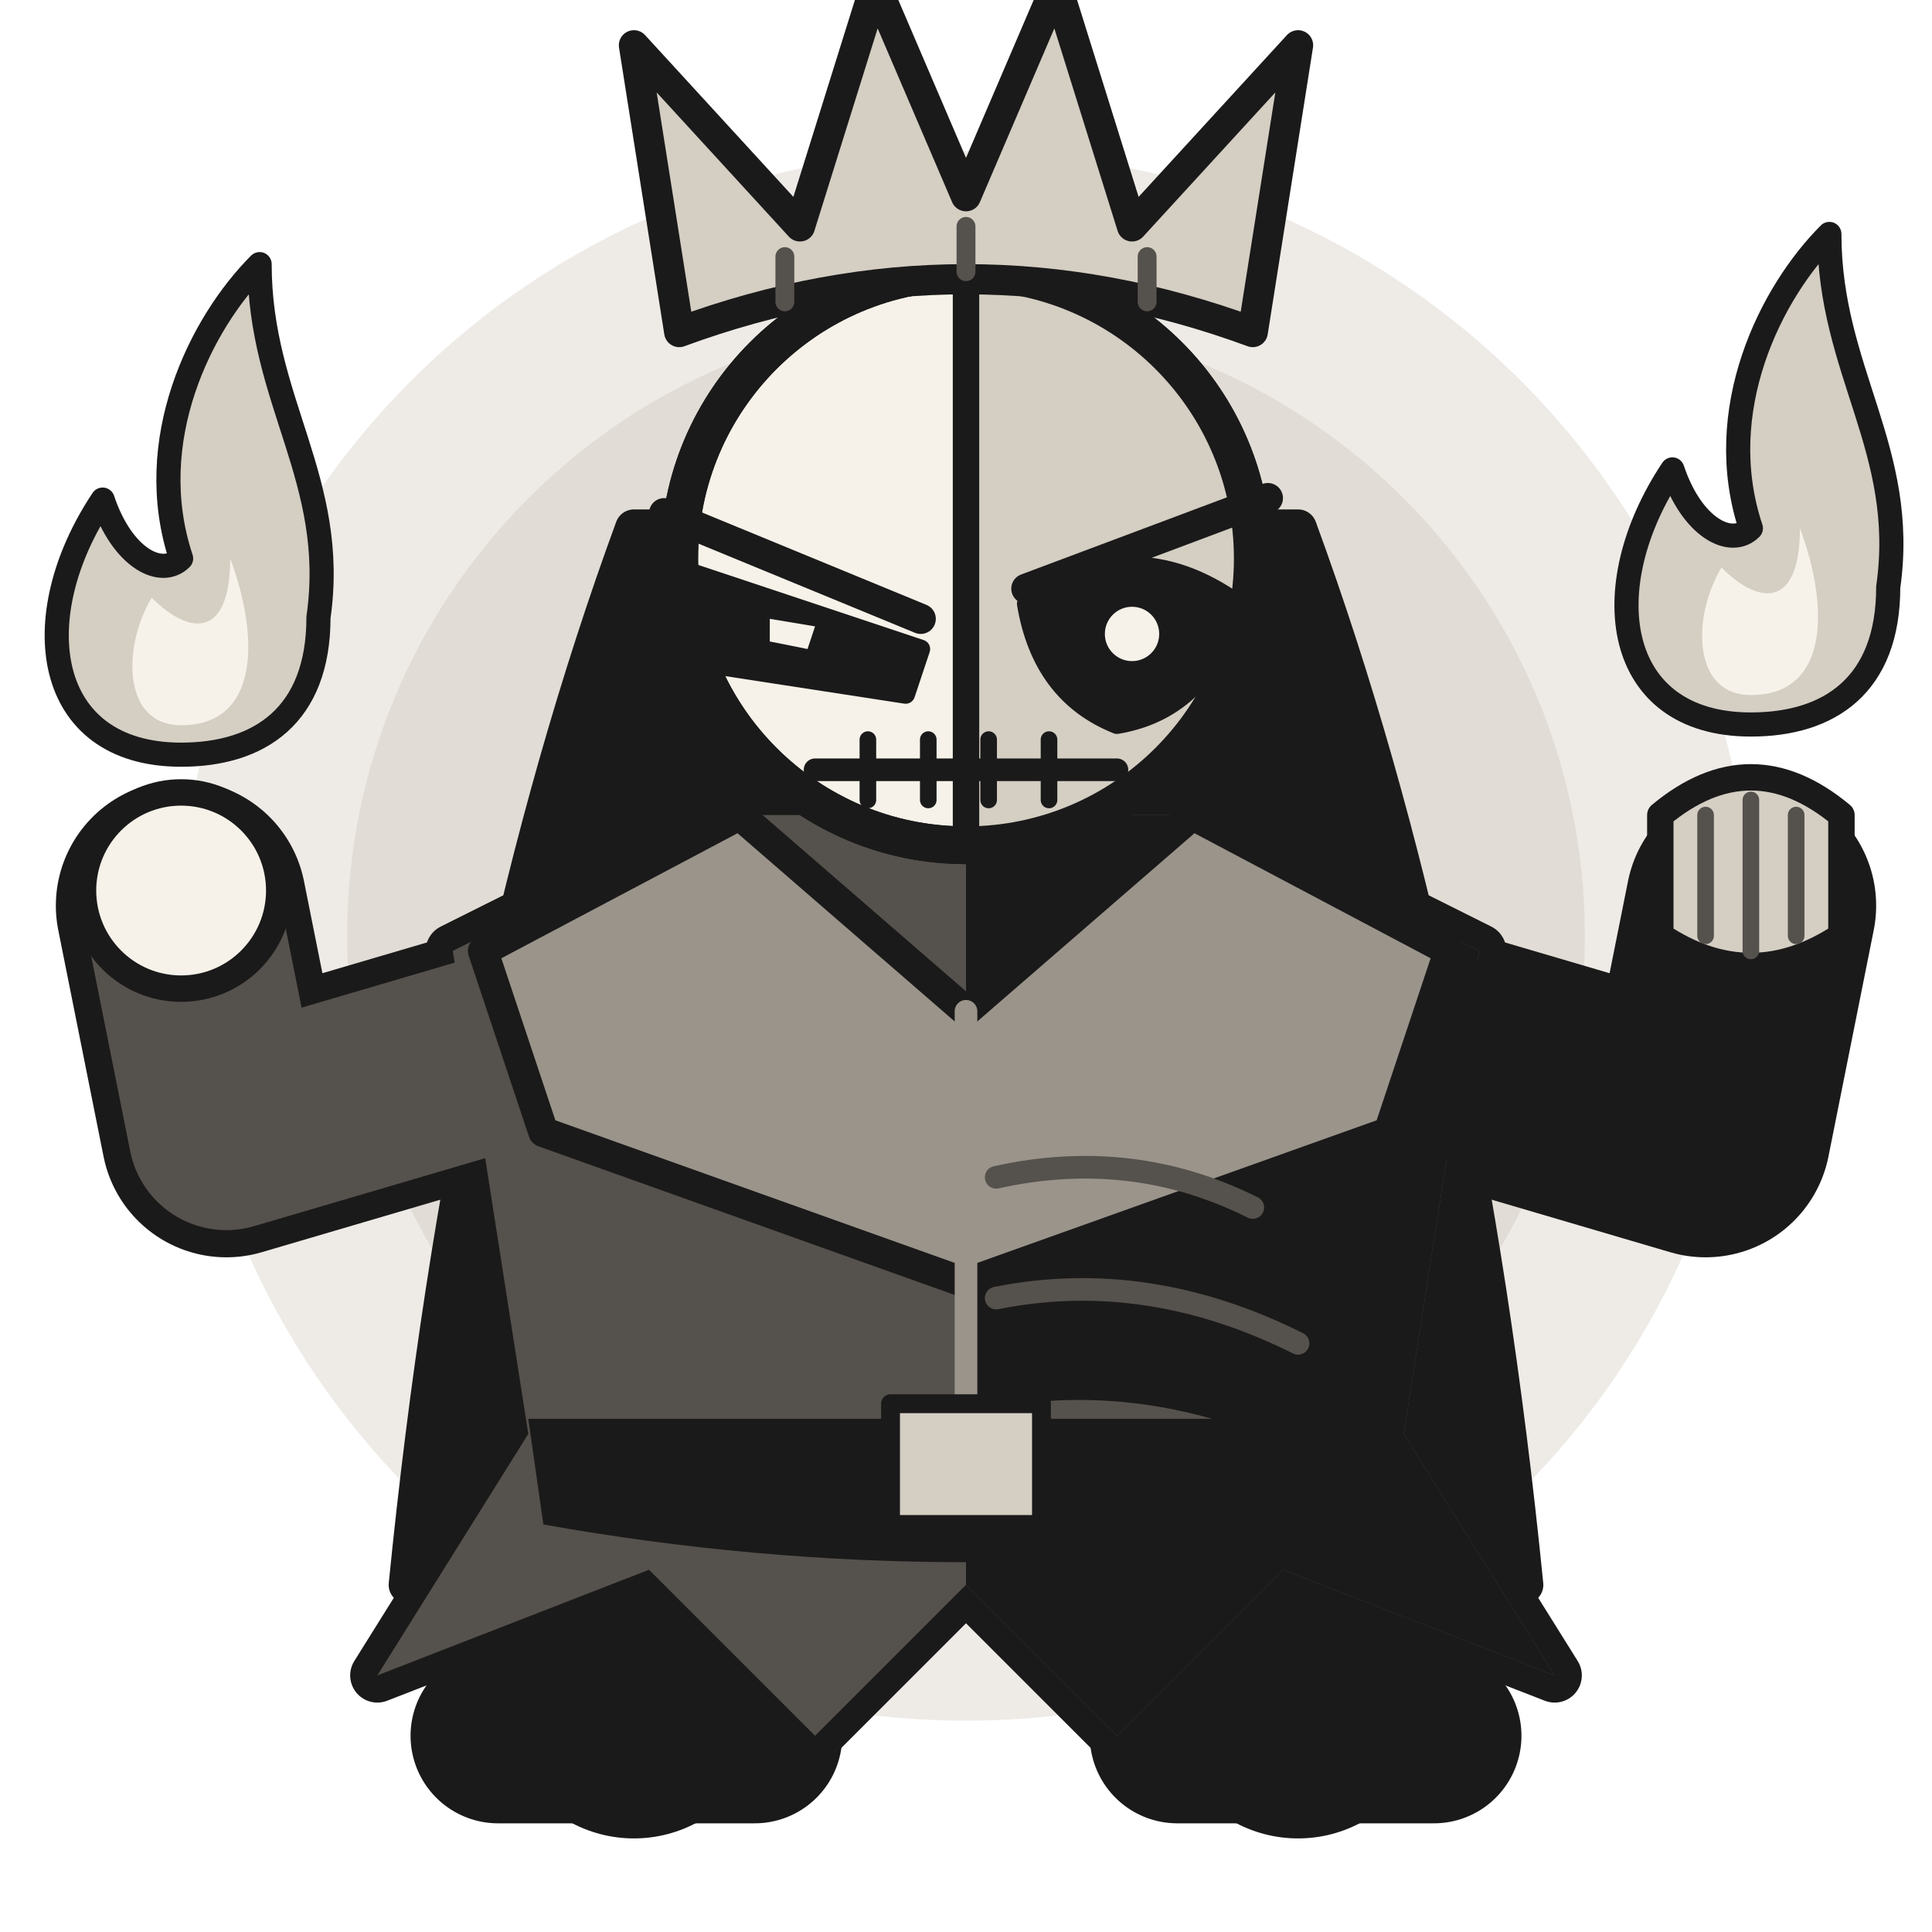
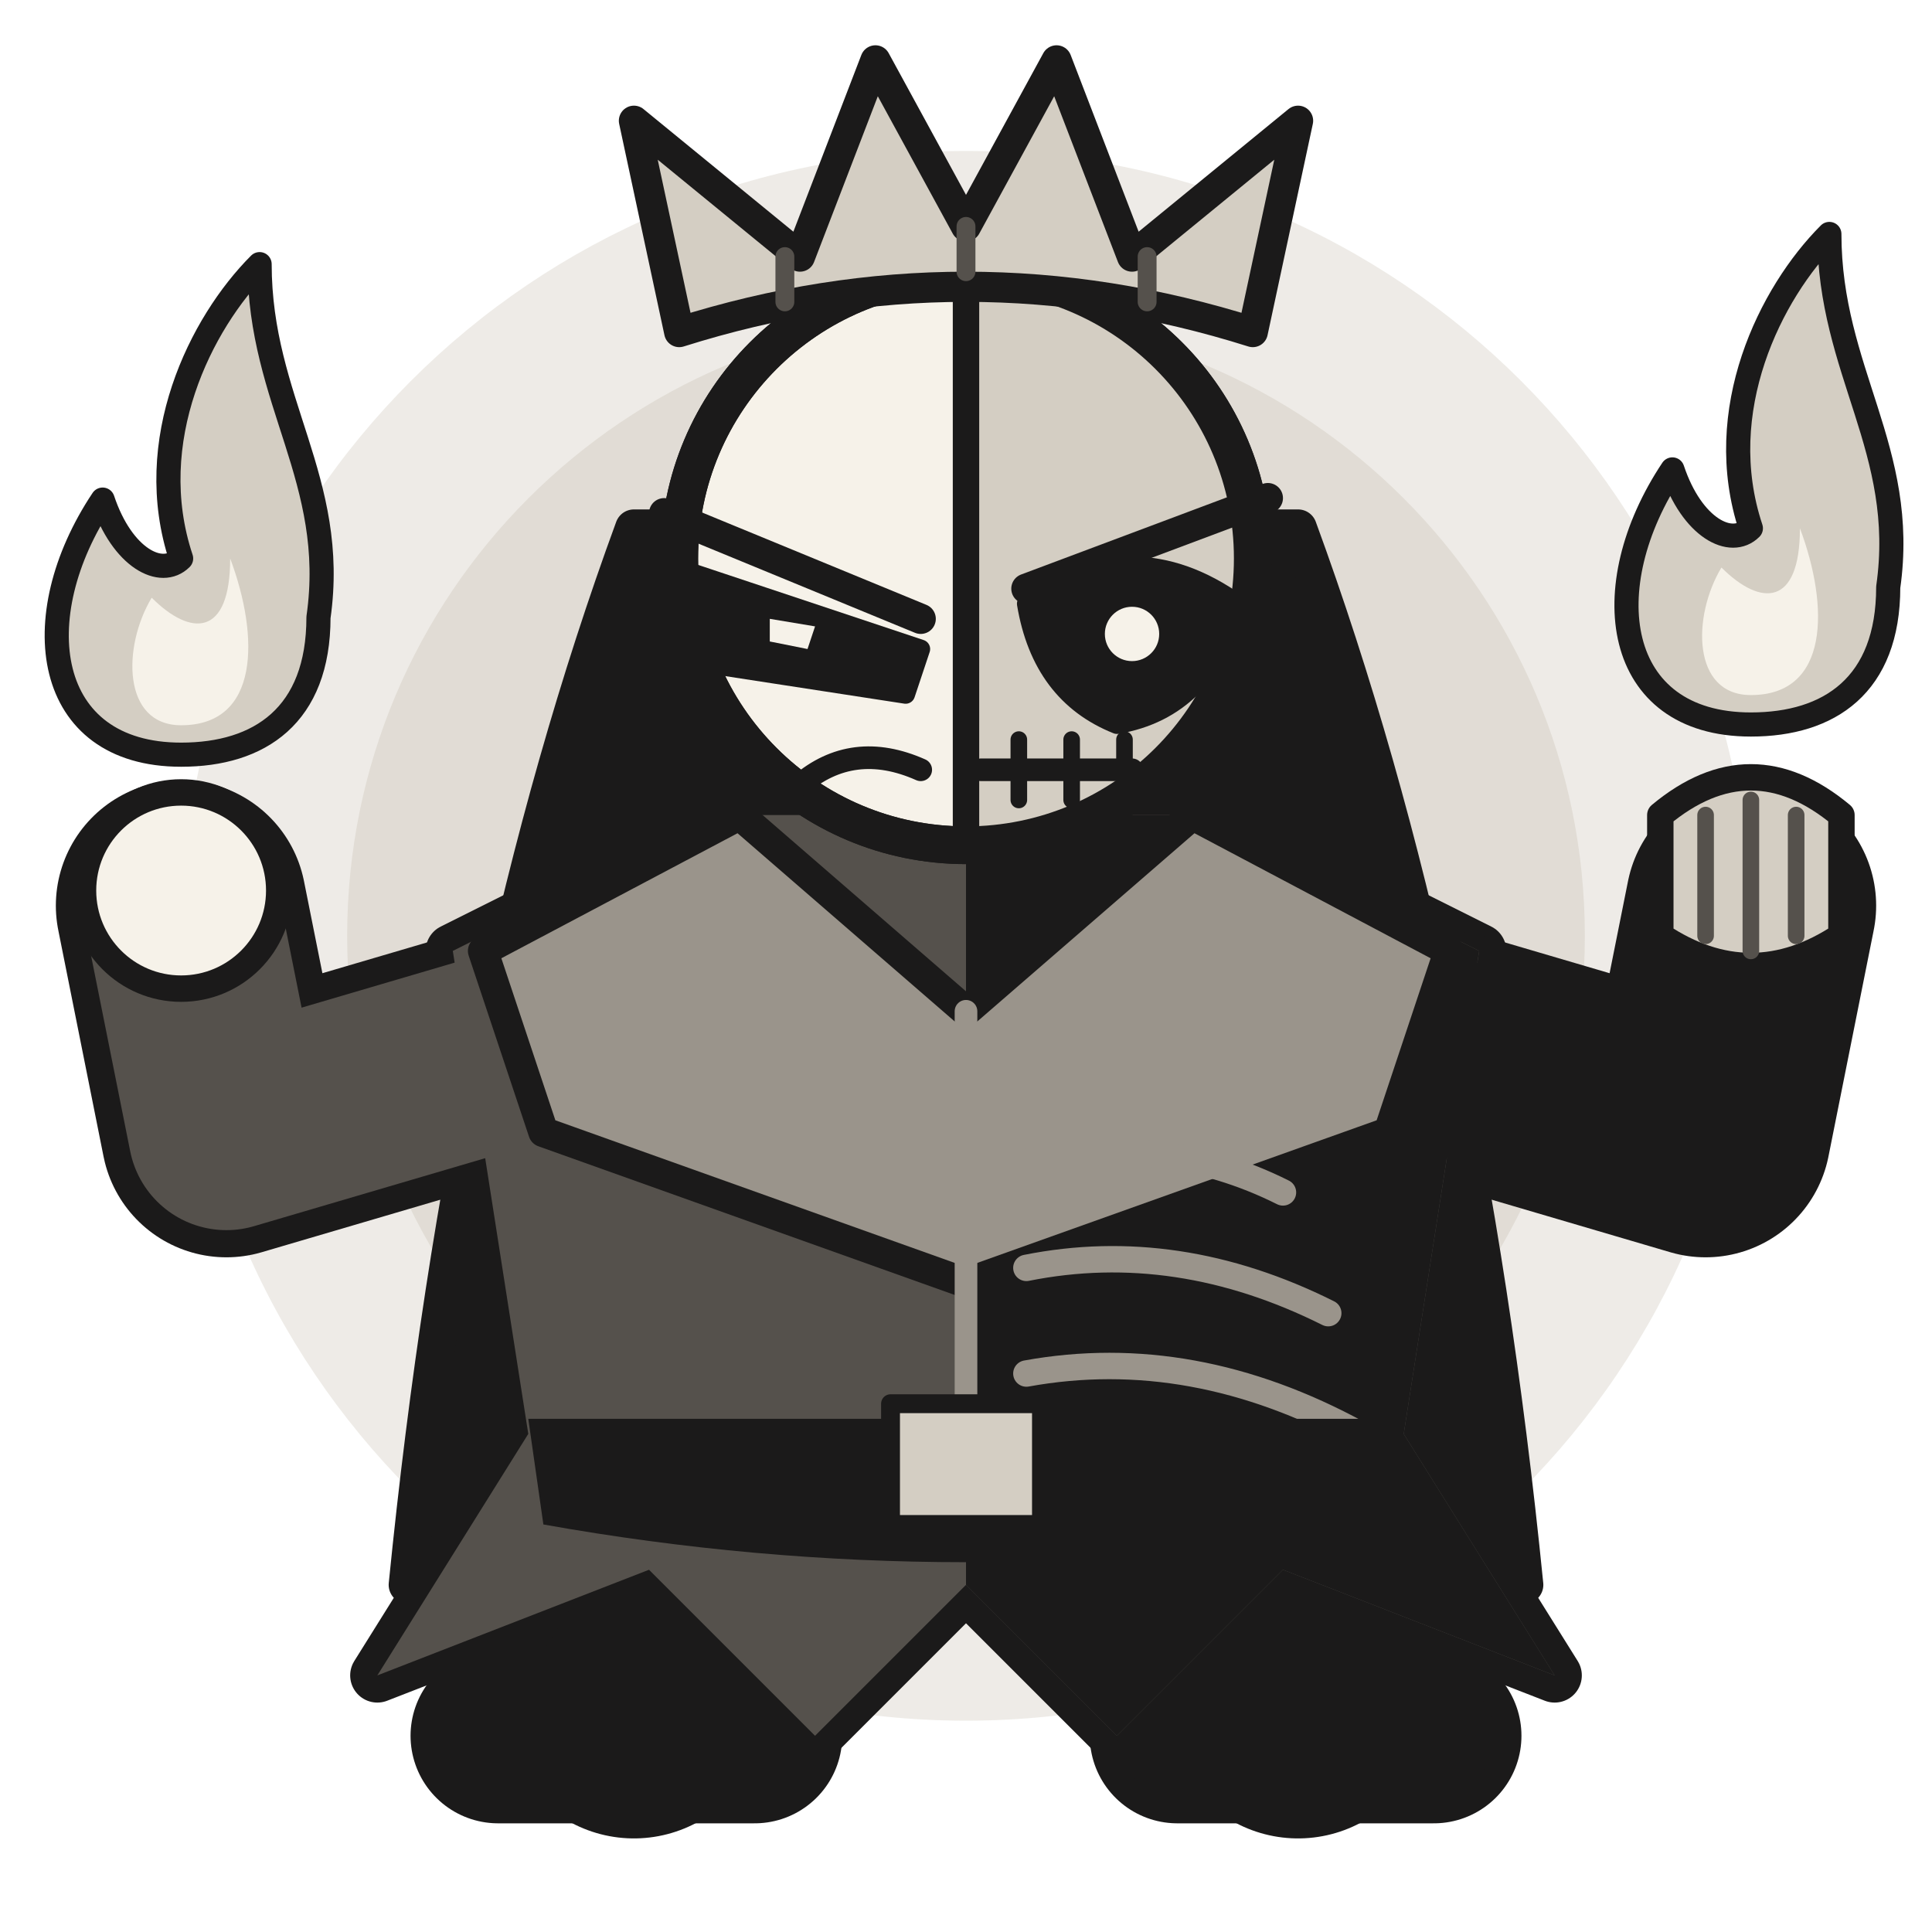
<svg xmlns="http://www.w3.org/2000/svg" viewBox="0 0 256 256">
  <circle cx="128" cy="124" r="104" fill="#d4cec3" opacity="0.4" />
  <circle cx="128" cy="124" r="82" fill="#d4cec3" opacity="0.5" />
  <path d="M84 70 Q62 130 54 210 L202 210 Q194 130 172 70Z" fill="#1b1a1a" stroke="#1b1a1a" stroke-width="5" stroke-linejoin="round" stroke-linecap="round" />
  <path d="M98 204 L84 226" fill="none" stroke="#1b1a1a" stroke-width="35.2" stroke-linecap="round" stroke-linejoin="round" />
  <path d="M158 204 L172 226" fill="none" stroke="#1b1a1a" stroke-width="35.2" stroke-linecap="round" stroke-linejoin="round" />
  <path d="M66 230 L100 230" fill="none" stroke="#1b1a1a" stroke-width="23.2" stroke-linecap="round" stroke-linejoin="round" />
  <path d="M156 230 L190 230" fill="none" stroke="#1b1a1a" stroke-width="23.2" stroke-linecap="round" stroke-linejoin="round" />
  <path d="M96 108 L160 108 L196 126 L186 190 L206 222 L170 208 L148 230 L128 210 L108 230 L86 208 L50 222 L70 190 L60 126Z" fill="#1b1a1a" stroke="#1b1a1a" stroke-width="7.2" stroke-linejoin="round" />
  <path d="M64 140 L30 150 L24 120" fill="none" stroke="#1b1a1a" stroke-width="33.2" stroke-linecap="round" stroke-linejoin="round" />
  <path d="M192 140 L226 150 L232 120" fill="none" stroke="#1b1a1a" stroke-width="33.2" stroke-linecap="round" stroke-linejoin="round" />
  <path d="M98 204 L84 226" fill="none" stroke="#1b1a1a" stroke-width="28" stroke-linecap="round" stroke-linejoin="round" />
  <path d="M158 204 L172 226" fill="none" stroke="#1b1a1a" stroke-width="28" stroke-linecap="round" stroke-linejoin="round" />
  <path d="M66 230 L100 230" fill="none" stroke="#1b1a1a" stroke-width="16" stroke-linecap="round" stroke-linejoin="round" />
  <path d="M156 230 L190 230" fill="none" stroke="#1b1a1a" stroke-width="16" stroke-linecap="round" stroke-linejoin="round" />
  <path d="M96 108 L160 108 L196 126 L186 190 L206 222 L170 208 L148 230 L128 210 L108 230 L86 208 L50 222 L70 190 L60 126Z" fill="#55514c" />
  <path d="M64 140 L30 150 L24 120" fill="none" stroke="#55514c" stroke-width="26" stroke-linecap="round" stroke-linejoin="round" />
  <path d="M192 140 L226 150 L232 120" fill="none" stroke="#1b1a1a" stroke-width="26" stroke-linecap="round" stroke-linejoin="round" />
  <path d="M128 108 L160 108 L196 126 L186 190 L206 222 L170 208 L148 230 L128 210Z" fill="#1b1a1a" />
  <ellipse cx="24" cy="118" rx="13" ry="13" fill="#f6f2e9" stroke="#1b1a1a" stroke-width="3.5" />
  <path d="M220 108 Q232 98 244 108 L244 124 Q232 132 220 124Z" fill="#d4cec3" stroke="#1b1a1a" stroke-width="3.5" stroke-linejoin="round" stroke-linecap="round" />
  <path d="M226 108 L226 124M232 106 L232 126M238 108 L238 124" fill="none" stroke="#55514c" stroke-width="2.2" stroke-linecap="round" stroke-linejoin="round" />
  <path d="M0 0 C-14 0 -16 -14 -8 -26 C-6 -20 -2 -18 0 -20 C-4 -32 2 -44 8 -50 C8 -36 16 -28 14 -14 C14 -4 8 0 0 0Z" transform="translate(24 100) scale(1.3)" fill="#d4cec3" stroke="#1b1a1a" stroke-width="2.46" stroke-linejoin="round" />
  <path d="M0 -3 C-6 -3 -6 -11 -3 -16 C1 -12 5 -12 5 -20 C8 -12 8 -3 0 -3Z" transform="translate(24 100) scale(1.3)" fill="#f6f2e9" />
  <path d="M0 0 C-14 0 -16 -14 -8 -26 C-6 -20 -2 -18 0 -20 C-4 -32 2 -44 8 -50 C8 -36 16 -28 14 -14 C14 -4 8 0 0 0Z" transform="translate(232 96) scale(1.3)" fill="#d4cec3" stroke="#1b1a1a" stroke-width="2.46" stroke-linejoin="round" />
  <path d="M0 -3 C-6 -3 -6 -11 -3 -16 C1 -12 5 -12 5 -20 C8 -12 8 -3 0 -3Z" transform="translate(232 96) scale(1.3)" fill="#f6f2e9" />
  <path d="M64 126 L98 108 L128 134 L158 108 L192 126 L184 150 L128 170 L72 150Z" fill="#9a948b" stroke="#1b1a1a" stroke-width="4" stroke-linejoin="round" stroke-linecap="round" />
  <path d="M128 134 L128 200" fill="none" stroke="#9a948b" stroke-width="3" stroke-linecap="round" stroke-linejoin="round" />
-   <path d="M132 156 Q150 152 166 160M132 172 Q152 168 172 178M132 188 Q154 184 176 196" fill="none" stroke="#55514c" stroke-width="3" stroke-linecap="round" stroke-linejoin="round" />
+   <path d="M136 154 Q154 150 170 158M136 168 Q156 164 176 174M136 182 Q158 178 180 190" fill="none" stroke="#9a948b" stroke-width="3.5" stroke-linecap="round" stroke-linejoin="round" />
  <path d="M70 188 L186 188 L184 202 Q128 212 72 202Z" fill="#1b1a1a" />
  <path d="M118 186 h20 v16 h-20Z" fill="#d4cec3" stroke="#1b1a1a" stroke-width="2.5" stroke-linejoin="round" stroke-linecap="round" />
  <ellipse cx="128" cy="74" rx="38" ry="38" fill="#f6f2e9" stroke="#1b1a1a" stroke-width="5" />
  <path d="M128 36 A38 38 0 0 1 128 112Z" fill="#d4cec3" />
  <circle cx="128" cy="74" r="38" fill="none" stroke="#1b1a1a" stroke-width="5" />
  <path d="M128 36 L128 112" fill="none" stroke="#1b1a1a" stroke-width="3.5" stroke-linecap="round" stroke-linejoin="round" />
  <path d="M92 76 L122 86 L120 92 L94 88Z" fill="#1b1a1a" stroke="#1b1a1a" stroke-width="2.5" stroke-linejoin="round" stroke-linecap="round" />
  <path d="M102 82 l6 1 l-1 3 l-5 -1Z" fill="#f6f2e9" />
  <path d="M136 80 Q150 70 164 80 Q160 94 148 96 Q138 92 136 80Z" fill="#1b1a1a" stroke="#1b1a1a" stroke-width="2.5" stroke-linejoin="round" stroke-linecap="round" />
  <ellipse cx="150" cy="84" rx="3.6" ry="3.6" fill="#f6f2e9" />
  <path d="M88 68 L122 82" fill="none" stroke="#1b1a1a" stroke-width="4" stroke-linecap="round" stroke-linejoin="round" />
  <path d="M168 66 L136 78" fill="none" stroke="#1b1a1a" stroke-width="4" stroke-linecap="round" stroke-linejoin="round" />
-   <path d="M108 102 L148 102" fill="none" stroke="#1b1a1a" stroke-width="3" stroke-linecap="round" stroke-linejoin="round" />
-   <path d="M115 98 L115 106M123 98 L123 106M131 98 L131 106M139 98 L139 106" fill="none" stroke="#1b1a1a" stroke-width="2.2" stroke-linecap="round" stroke-linejoin="round" />
-   <path d="M90 44 L84 6 L106 30 L116 -2 L128 26 L140 -2 L150 30 L172 6 L166 44 Q128 30 90 44Z" fill="#d4cec3" stroke="#1b1a1a" stroke-width="4" stroke-linejoin="round" stroke-linecap="round" />
+   <path d="M106 104 Q113 98 122 102" fill="none" stroke="#1b1a1a" stroke-width="3" stroke-linecap="round" stroke-linejoin="round" />
+   <path d="M130 102 L150 102" fill="none" stroke="#1b1a1a" stroke-width="3" stroke-linecap="round" stroke-linejoin="round" />
+   <path d="M135 98 L135 106M142 98 L142 106M149 98 L149 106" fill="none" stroke="#1b1a1a" stroke-width="2.2" stroke-linecap="round" stroke-linejoin="round" />
+   <path d="M90 44 L84 16 L106 34 L116 8 L128 30 L140 8 L150 34 L172 16 L166 44 Q128 32 90 44Z" fill="#d4cec3" stroke="#1b1a1a" stroke-width="4" stroke-linejoin="round" stroke-linecap="round" />
  <path d="M104 40 L104 34M128 36 L128 30M152 40 L152 34" fill="none" stroke="#55514c" stroke-width="2.5" stroke-linecap="round" stroke-linejoin="round" />
</svg>
